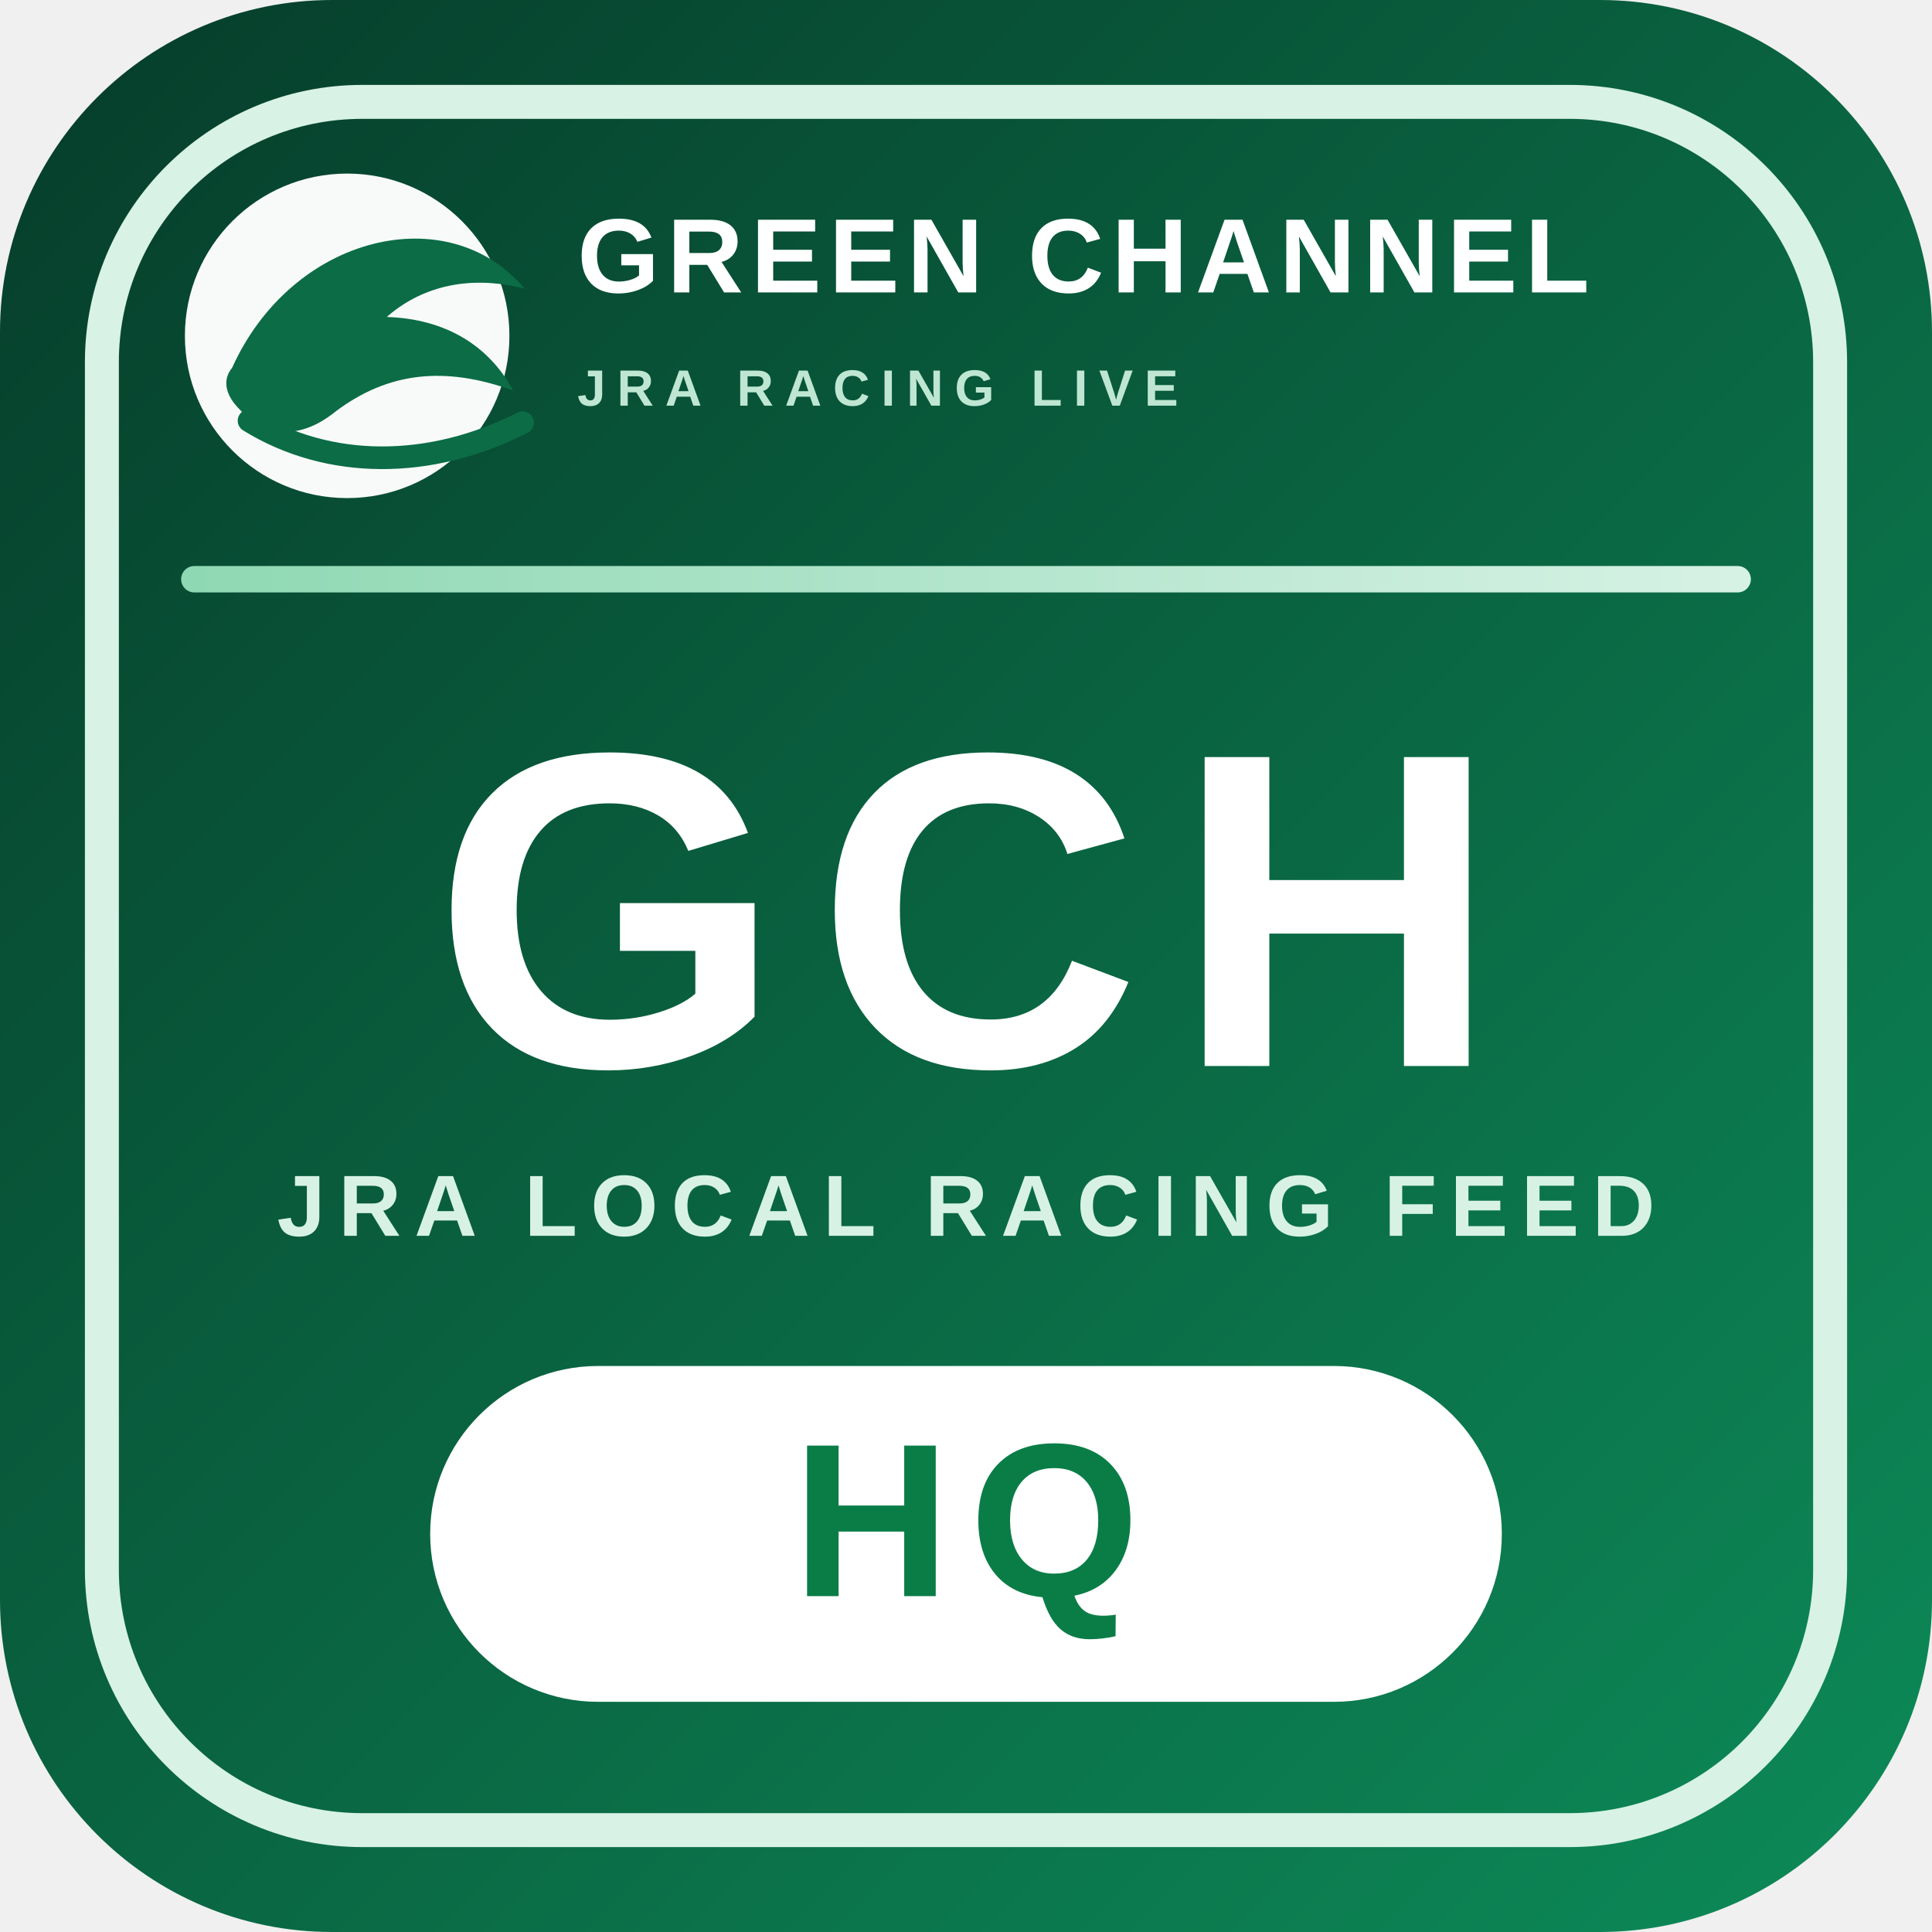
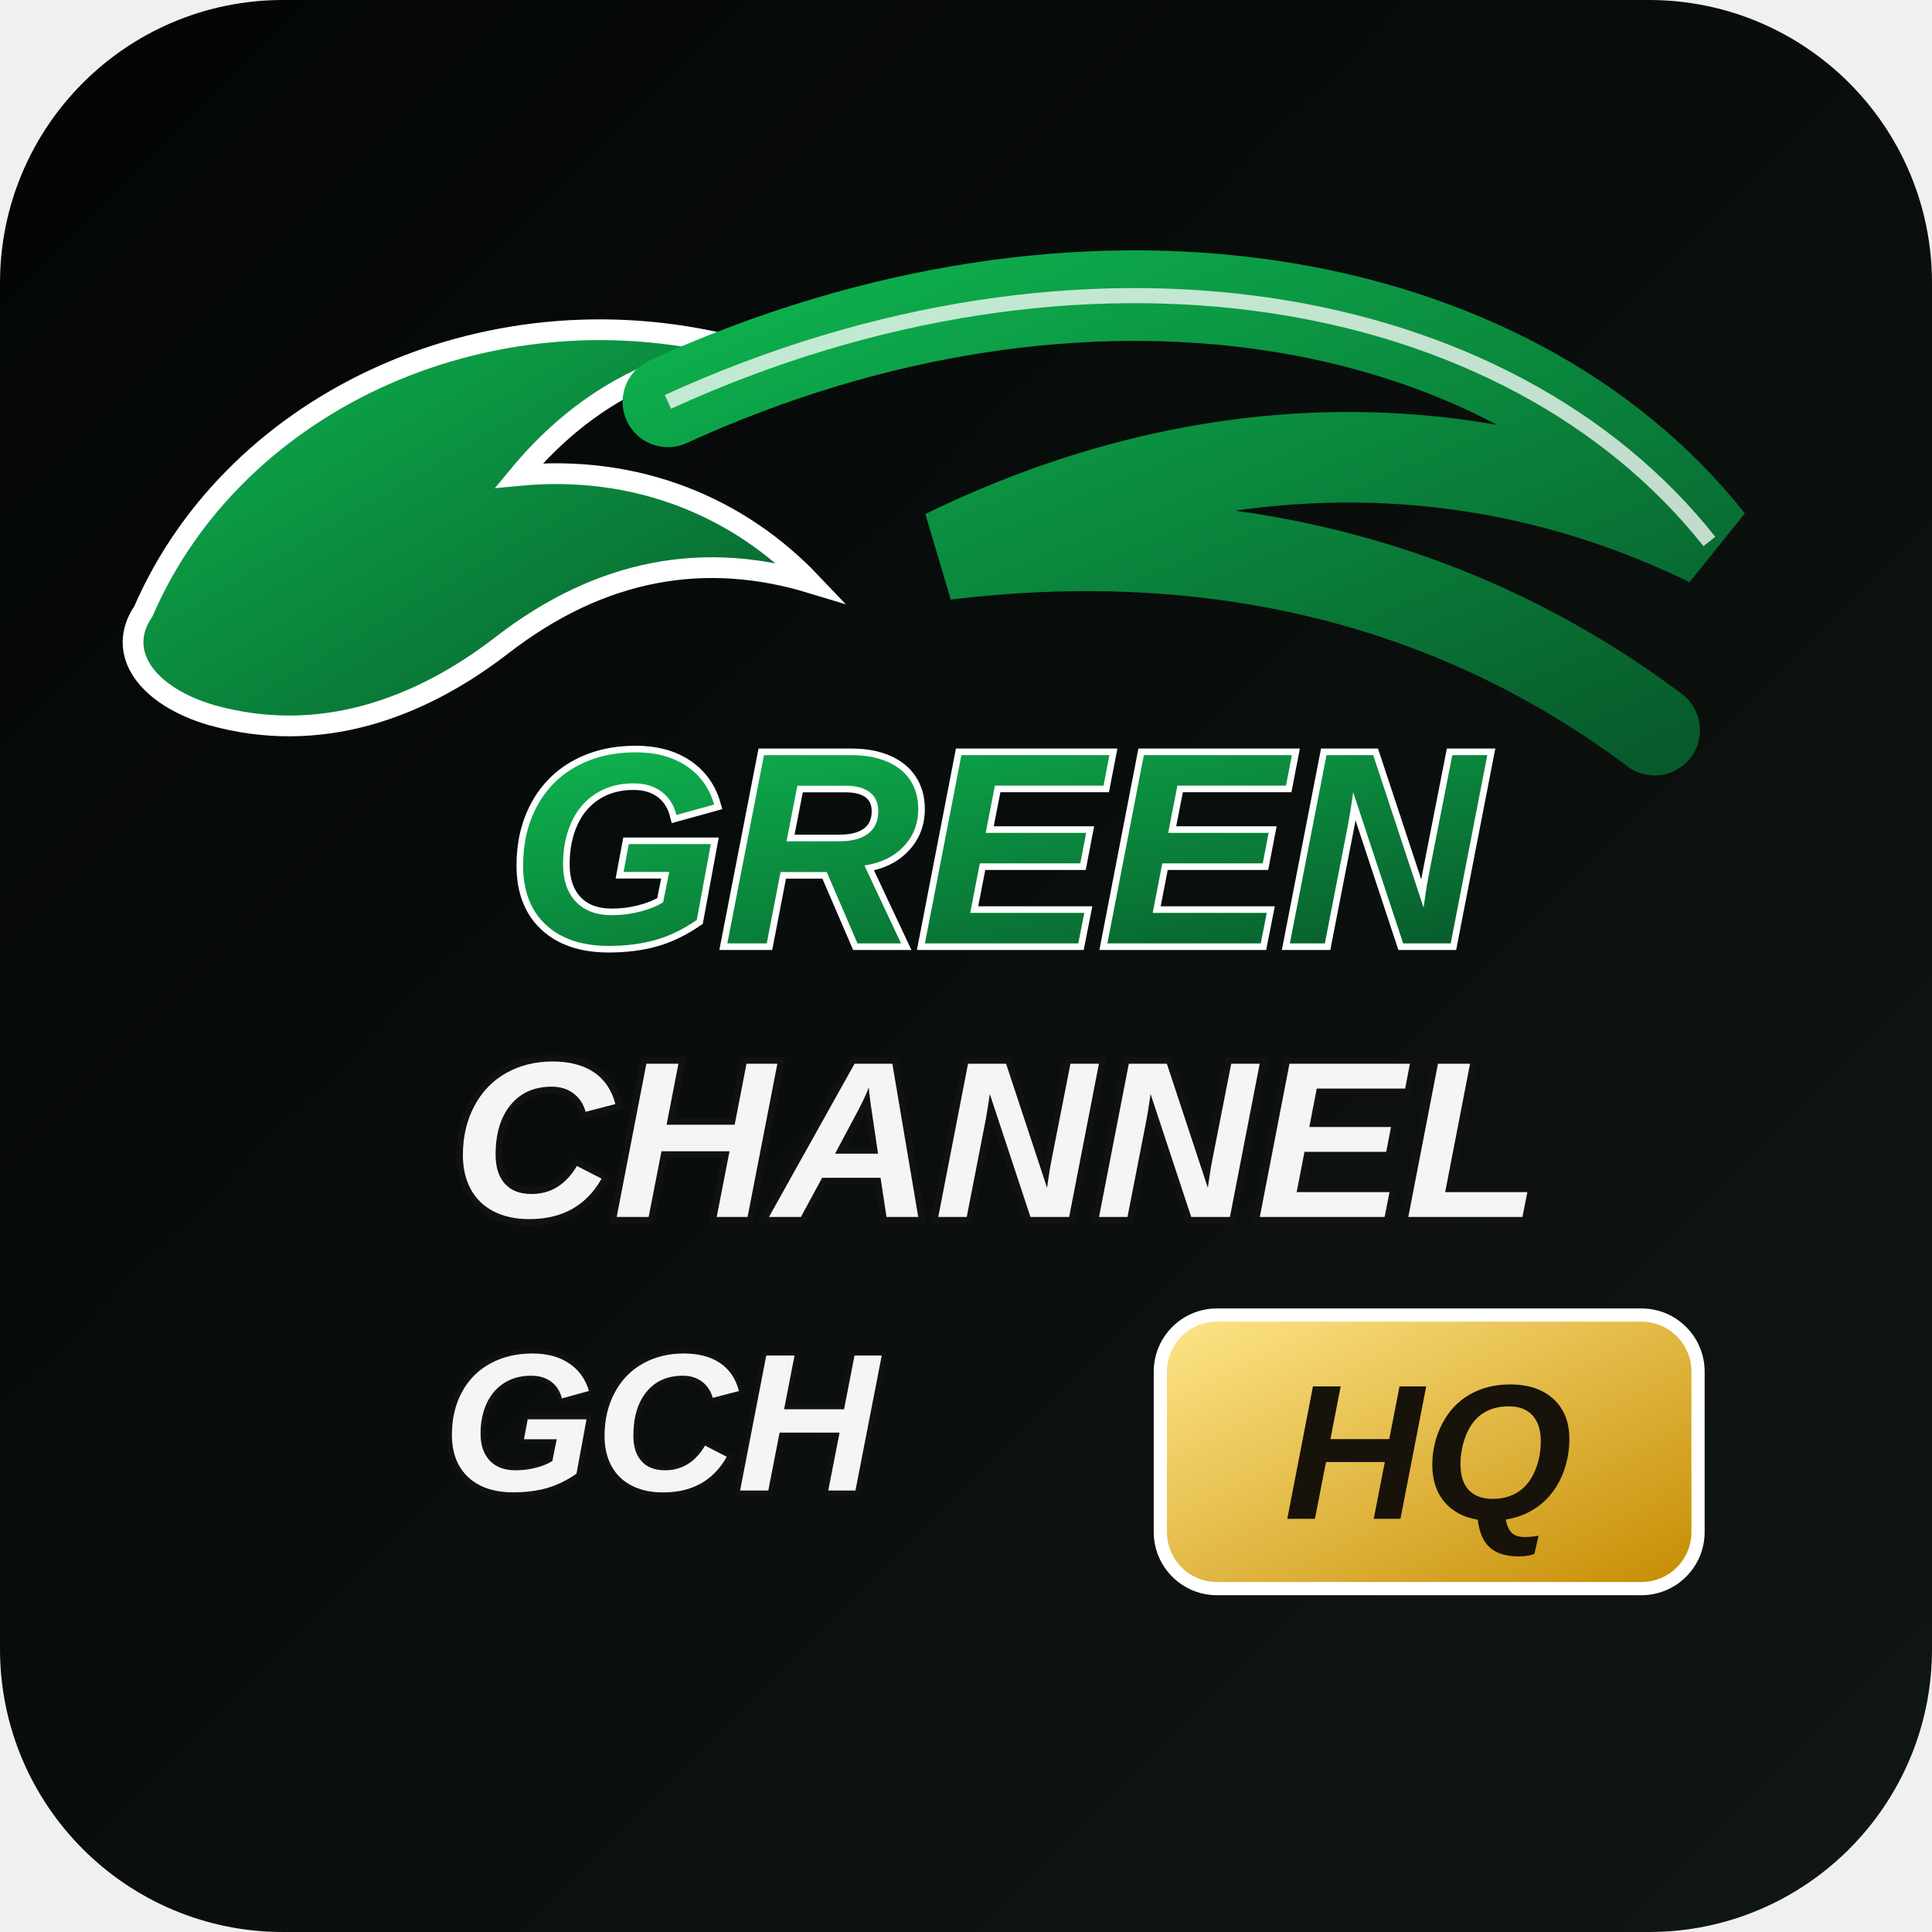
<svg xmlns="http://www.w3.org/2000/svg" width="1024" height="1024" viewBox="0 0 1024 1024">
  <defs>
    <linearGradient id="bg" x1="0" y1="0" x2="1" y2="1">
-       <stop offset="0" stop-color="#063C2A" />
-       <stop offset="0.58" stop-color="#0A6A45" />
-       <stop offset="1" stop-color="#0D8B58" />
+       <stop stop-color="#020504" />
+       <stop offset="1" stop-color="#111713" />
    </linearGradient>
-     <linearGradient id="band" x1="0" y1="0" x2="1" y2="0">
-       <stop offset="0" stop-color="#8ED8B3" />
-       <stop offset="1" stop-color="#D7F2E5" />
+     <linearGradient id="main" x1="0" y1="0" x2="1" y2="1">
+       <stop stop-color="#0EB34F" />
+       <stop offset="1" stop-color="#075B2B" />
+     </linearGradient>
+     <linearGradient id="badge" x1="0" y1="0" x2="1" y2="1">
+       <stop stop-color="#FFE68A" />
+       <stop offset="1" stop-color="#C58B00" />
    </linearGradient>
  </defs>
-   <rect width="1024" height="1024" rx="176" fill="url(#bg)" />
-   <rect x="54" y="54" width="916" height="916" rx="138" fill="none" stroke="#D8F2E5" stroke-width="18" />
-   <circle cx="184" cy="178" r="86" fill="#FFFFFF" opacity="0.97" />
-   <path d="M123 195 C155 124 238 105 278 153 C247 145 222 153 205 168 C236 169 259 183 272 207 C236 194 206 197 178 218 C157 235 139 230 127 217 C119 209 118 201 123 195Z" fill="#0B6C46" />
-   <path d="M132 223 C174 249 228 249 277 224" fill="none" stroke="#0B6C46" stroke-width="12" stroke-linecap="round" />
-   <text x="306" y="155" font-family="Arial,Helvetica,sans-serif" font-size="56" font-weight="800" fill="#FFFFFF" letter-spacing="4">GREEN CHANNEL</text>
-   <text x="306" y="215" font-family="Arial,Helvetica,sans-serif" font-size="27" font-weight="700" fill="#BFE6D3" letter-spacing="6">JRA RACING LIVE</text>
-   <rect x="96" y="300" width="832" height="14" rx="7" fill="url(#band)" />
-   <text x="512" y="565" text-anchor="middle" font-family="Arial,Helvetica,sans-serif" font-size="238" font-weight="900" fill="#FFFFFF" letter-spacing="18">GCH</text>
-   <text x="512" y="655" text-anchor="middle" font-family="Arial,Helvetica,sans-serif" font-size="46" font-weight="700" fill="#D7F2E5" letter-spacing="7">JRA LOCAL RACING FEED</text>
-   <rect x="232" y="728" width="560" height="170" rx="85" fill="#FFFFFF" stroke="#FFFFFF" stroke-width="8" />
-   <text x="512" y="846" text-anchor="middle" font-family="Arial,Helvetica,sans-serif" font-size="116" font-weight="900" fill="#0A7D47" letter-spacing="10">HQ</text>
+   <rect width="1024" height="1024" rx="150" fill="url(#bg)" />
+   <path d="M76 324 C125 211 262 149 394 185 C342 192 304 217 275 252 C338 246 392 269 430 309 C374 292 319 301 266 342 C222 376 169 395 112 379 C78 369 61 346 76 324Z" fill="url(#main)" stroke="#fff" stroke-width="11" />
+   <path d="M354 213 C575 112 800 153 906 287 C775 223 632 230 501 294 C640 277 769 306 877 387" fill="none" stroke="url(#main)" stroke-width="48" stroke-linecap="round" />
+   <path d="M354 213 C575 112 800 153 906 287" fill="none" stroke="#fff" stroke-opacity=".75" stroke-width="8" />
+   <text x="528" y="500" text-anchor="middle" font-family="Arial,Helvetica,sans-serif" font-size="145" font-weight="900" font-style="italic" fill="url(#main)" stroke="#fff" stroke-width="7" paint-order="stroke">GREEN</text>
+   <text x="528" y="645" text-anchor="middle" font-family="Arial,Helvetica,sans-serif" font-size="118" font-weight="900" font-style="italic" fill="#F5F5F5" stroke="#111" stroke-width="7" paint-order="stroke">CHANNEL</text>
+   <text x="350" y="790" text-anchor="middle" font-family="Arial,Helvetica,sans-serif" font-size="104" font-weight="900" font-style="italic" fill="#F5F5F5" stroke="#111" stroke-width="5" paint-order="stroke">GCH</text>
+   <rect x="615" y="697" width="285" height="145" rx="30" fill="url(#badge)" stroke="#fff" stroke-width="7" />
+   <text x="757" y="805" text-anchor="middle" font-family="Arial,Helvetica,sans-serif" font-size="102" font-weight="900" font-style="italic" fill="#17120A">HQ</text>
</svg>
